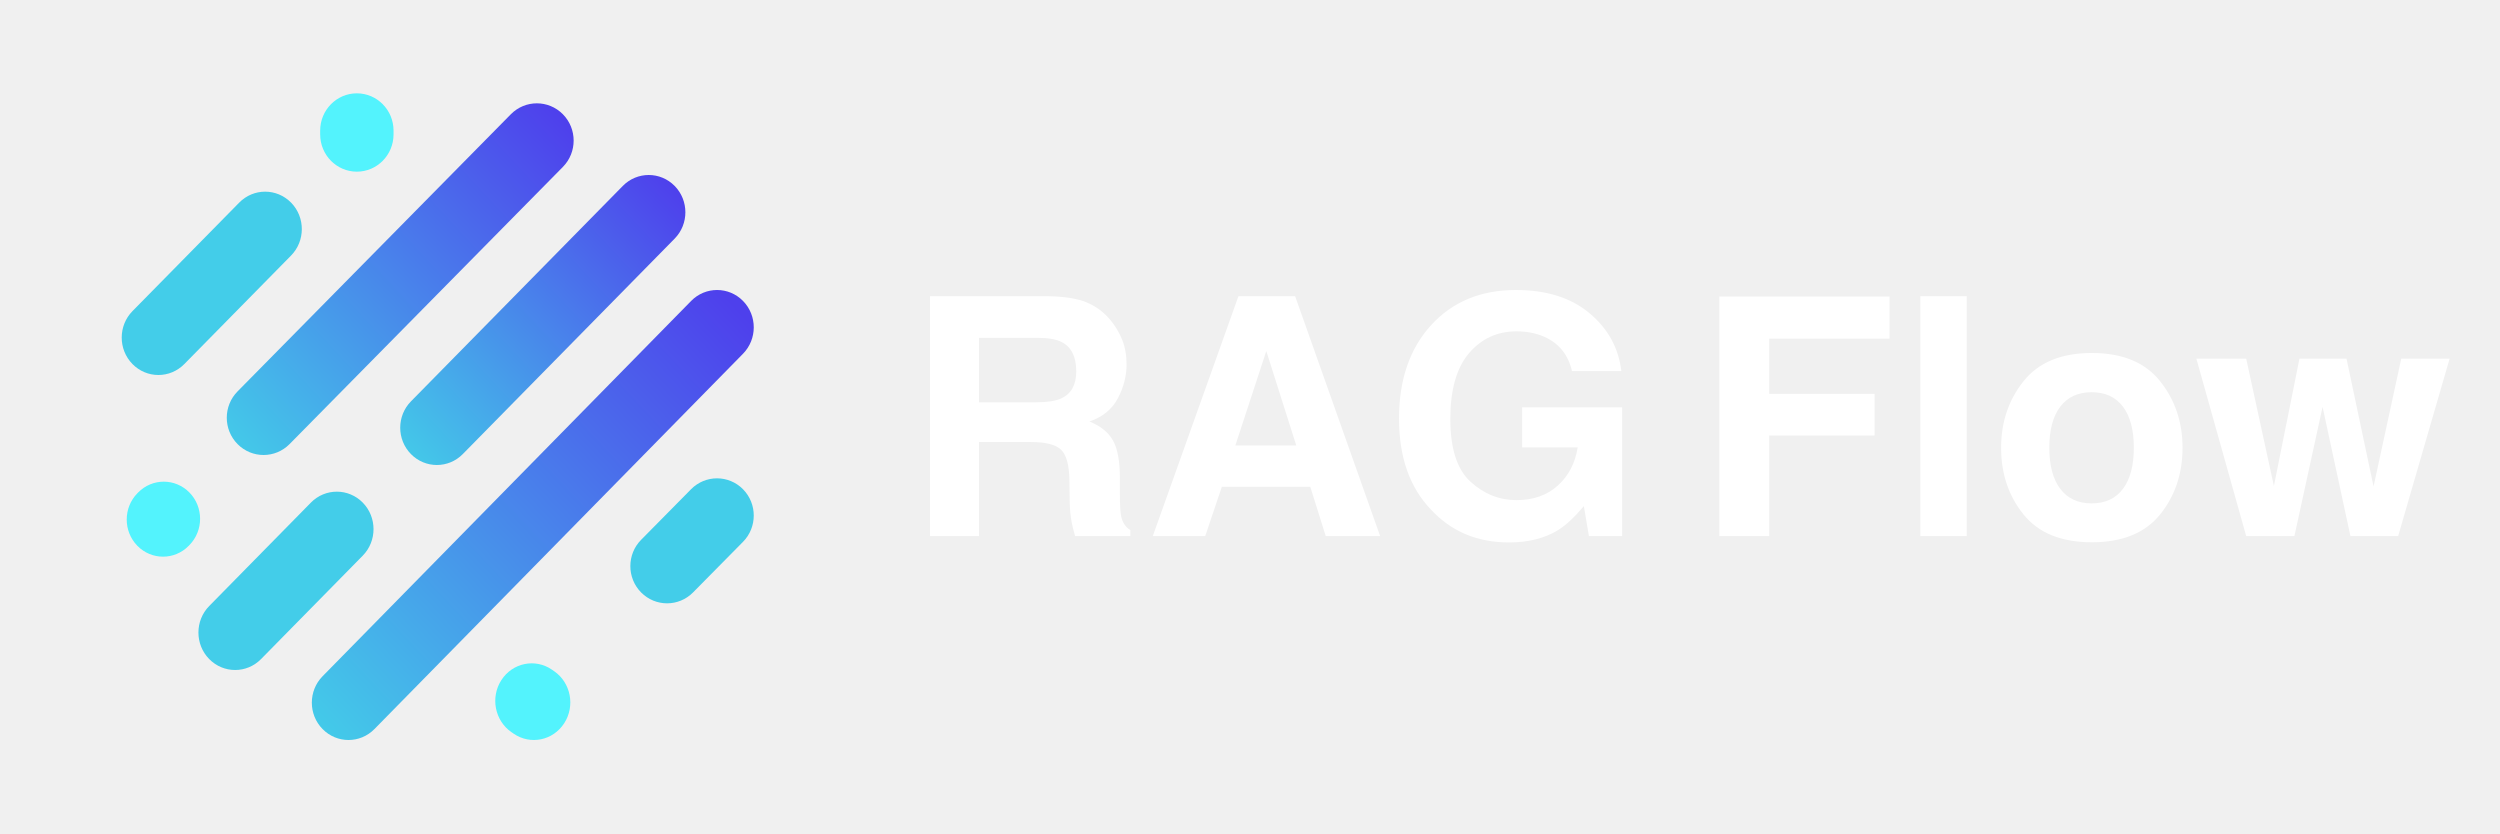
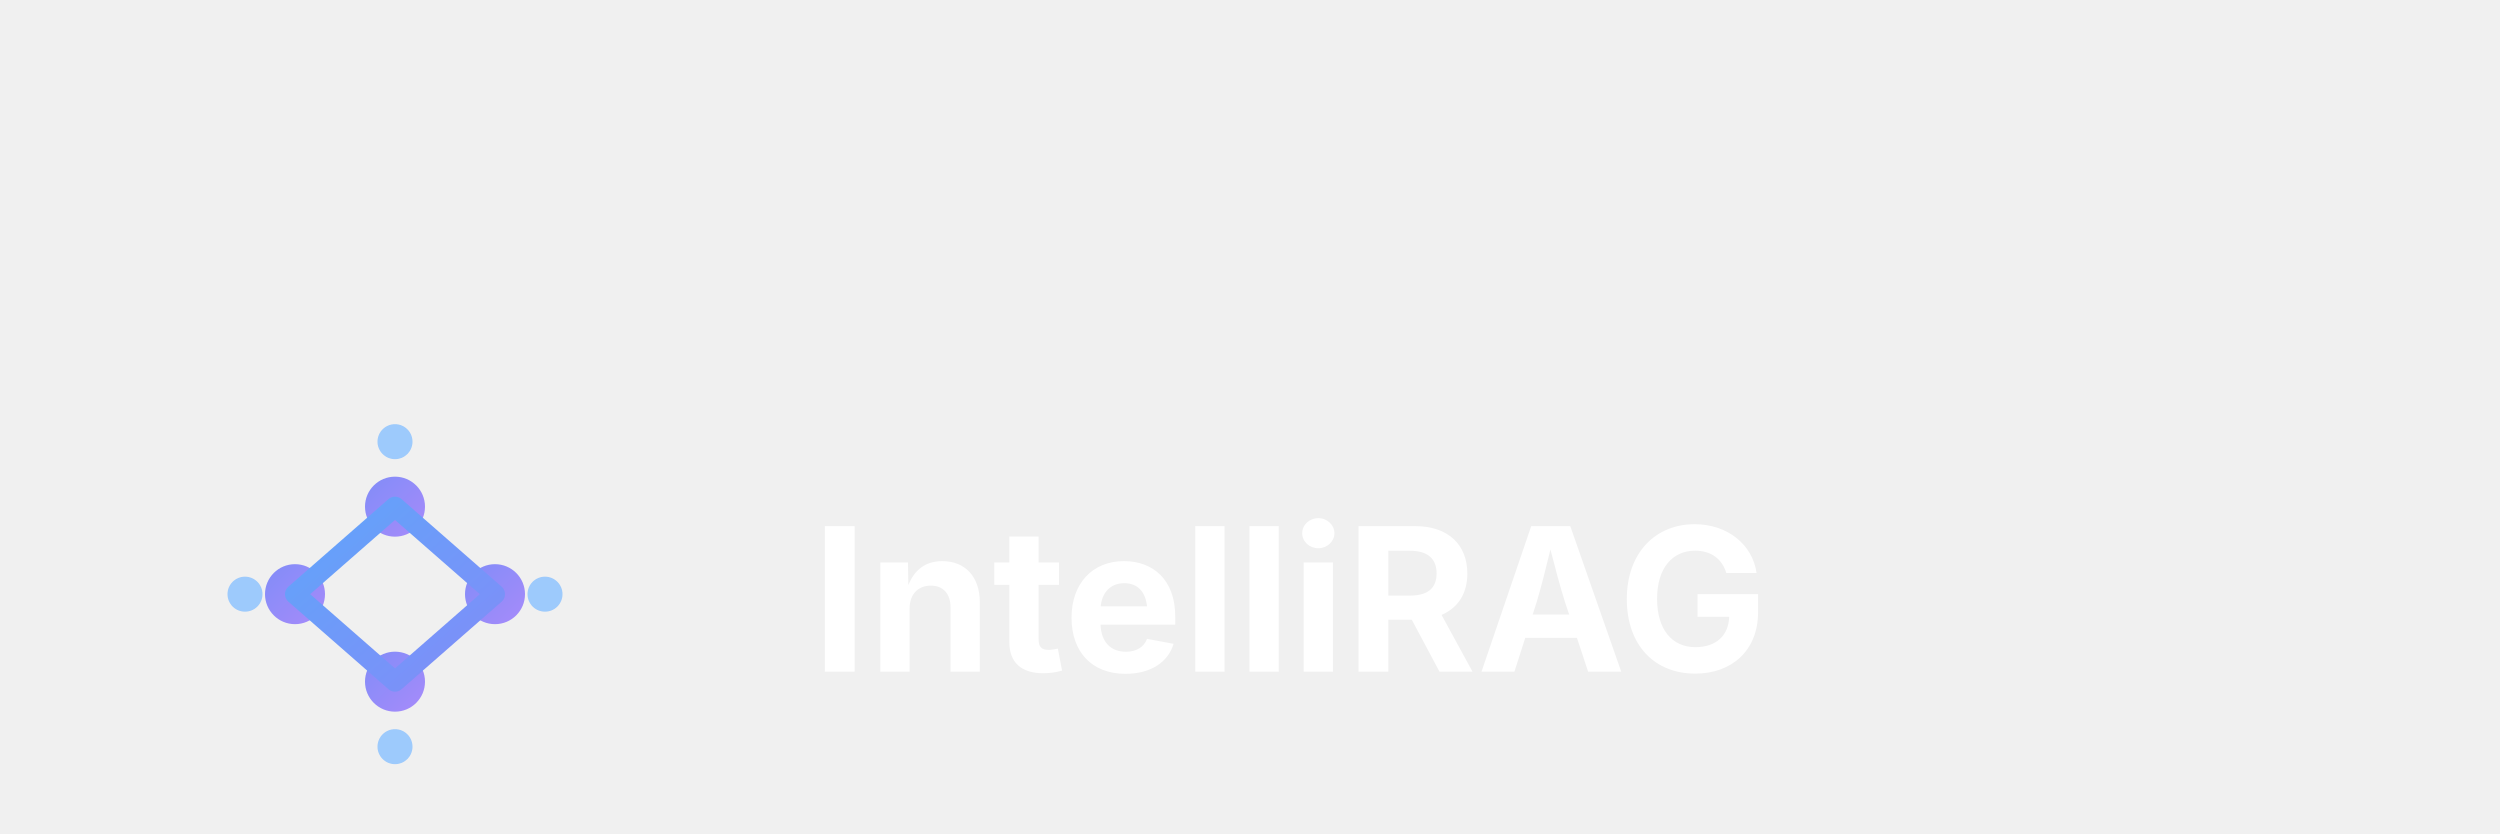
- <svg xmlns="http://www.w3.org/2000/svg" xmlns:xlink="http://www.w3.org/1999/xlink" width="1500px" height="500px" viewBox="0 0 1500 500" version="1.1">
+ <svg xmlns="http://www.w3.org/2000/svg" width="1500px" height="500px" viewBox="0 0 1500 500" version="1.1">
  <defs>
-     <rect id="path-1" x="0" y="0" width="480.282" height="480" />
-     <linearGradient x1="-19.695%" y1="78.758%" x2="78.651%" y2="-14.527%" id="linearGradient-3">
-       <stop stop-color="#43CDE9" offset="0%" />
-       <stop stop-color="#4E40EC" offset="100%" />
+     <linearGradient id="grad1-white" x1="0%" y1="0%" x2="100%" y2="100%">
+       <stop offset="0%" style="stop-color:#818CF8;stop-opacity:1" />
+       <stop offset="100%" style="stop-color:#A78BFA;stop-opacity:1" />
    </linearGradient>
-     <linearGradient x1="-19.876%" y1="78.758%" x2="78.726%" y2="-14.527%" id="linearGradient-4">
-       <stop stop-color="#43CDE9" offset="0%" />
-       <stop stop-color="#4E40EC" offset="100%" />
-     </linearGradient>
-     <linearGradient x1="-20.307%" y1="78.758%" x2="78.903%" y2="-14.527%" id="linearGradient-5">
-       <stop stop-color="#43CDE9" offset="0%" />
-       <stop stop-color="#4E40EC" offset="100%" />
+     <linearGradient id="grad2-white" x1="0%" y1="0%" x2="100%" y2="100%">
+       <stop offset="0%" style="stop-color:#60A5FA;stop-opacity:1" />
+       <stop offset="100%" style="stop-color:#818CF8;stop-opacity:1" />
    </linearGradient>
  </defs>
-   <g id="logos" stroke="none" stroke-width="1" fill="none" fill-rule="evenodd">
-     <g id="MacBook-Pro-13&quot;备份" transform="translate(-67, -41)">
-       <g id="RAG--logos" transform="translate(67, 41)">
-         <rect id="矩形" fill-opacity="0" fill="#D8D8D8" x="0" y="0" width="1500" height="500" />
-         <g id="rag-logo" transform="translate(22, 10)">
-           <mask id="mask-2" fill="white">
-             <use xlink:href="#path-1" />
-           </mask>
-           <use id="矩形" fill-opacity="0" fill="#D8D8D8" xlink:href="#path-1" />
-           <path d="M91.674,285.525 C100.186,294.225 100.185,308.33 91.674,317.029 L91.238,317.475 C82.727,326.175 68.927,326.175 60.415,317.475 C51.904,308.775 51.904,294.67 60.416,285.97 L60.851,285.525 C69.363,276.824 83.163,276.826 91.674,285.525 Z" id="路径" fill="#53F3FD" mask="url(#mask-2)" />
-           <path d="M195.696,291.612 C204.282,300.407 204.257,314.64 195.639,323.403 L134.629,385.445 C126.012,394.207 112.066,394.182 103.48,385.388 C94.894,376.593 94.919,362.36 103.536,353.597 L164.547,291.555 C173.164,282.793 187.11,282.818 195.696,291.612 Z" id="路径" fill="#43CDE9" mask="url(#mask-2)" />
-           <path d="M278.835,398.042 C285.53,387.682 299.099,384.882 309.143,391.789 L310.454,392.691 C320.497,399.598 323.211,413.596 316.516,423.958 C309.82,434.318 296.25,437.118 286.208,430.211 L284.896,429.309 C274.853,422.402 272.139,408.404 278.835,398.042 Z" id="路径" fill="#53F3FD" mask="url(#mask-2)" />
-           <path d="M423.799,283.537 C432.404,292.255 432.404,306.388 423.799,315.105 L393.829,345.462 C385.223,354.179 371.269,354.179 362.664,345.462 C354.058,336.745 354.058,322.612 362.664,313.895 L392.634,283.537 C401.239,274.821 415.193,274.821 423.799,283.537 Z" id="路径" fill="#43CDE9" mask="url(#mask-2)" />
-           <path d="M423.808,170.562 C432.401,179.313 432.401,193.5 423.808,202.25 L202.661,427.437 C194.068,436.188 180.135,436.188 171.542,427.437 C162.949,418.687 162.949,404.5 171.542,395.749 L392.689,170.562 C401.283,161.813 415.215,161.813 423.808,170.562 Z" id="路径" fill="url(#linearGradient-3)" mask="url(#mask-2)" />
-           <path d="M382.787,101.551 C391.376,110.285 391.376,124.445 382.787,133.179 L255.671,262.449 C247.083,271.184 233.158,271.184 224.57,262.449 C215.981,253.715 215.981,239.555 224.57,230.82 L351.685,101.551 C360.274,92.816 374.198,92.816 382.787,101.551 Z" id="路径" fill="url(#linearGradient-4)" mask="url(#mask-2)" />
-           <path d="M315.715,58.536 C324.339,67.259 324.349,81.411 315.736,90.146 L151.754,256.442 C143.141,265.178 129.167,265.187 120.542,256.464 C111.917,247.74 111.908,233.589 120.521,224.854 L284.502,58.557 C293.116,49.823 307.09,49.813 315.715,58.536 Z" id="路径" fill="url(#linearGradient-5)" mask="url(#mask-2)" />
-           <path d="M152.674,111.602 C161.254,120.384 161.23,134.598 152.62,143.35 L88.575,208.452 C79.965,217.204 66.03,217.18 57.449,208.397 C48.869,199.616 48.893,185.401 57.503,176.65 L121.549,111.548 C130.159,102.796 144.094,102.821 152.674,111.602 Z" id="路径" fill="#43CDE9" mask="url(#mask-2)" />
-           <path d="M192.113,46 C204.27,46 214.126,56.02 214.126,68.381 L214.126,70.619 C214.126,82.98 204.27,93 192.113,93 C179.956,93 170.1,82.98 170.1,70.619 L170.1,68.381 C170.1,56.02 179.956,46 192.113,46 Z" id="路径" fill="#53F3FD" mask="url(#mask-2)" />
-         </g>
-         <g id="RAG-Flow" transform="translate(558, 174)" fill="#FFFFFF" fill-rule="nonzero">
-           <path d="M60.485,91.211 L29.412,91.211 L29.412,147.656 L0,147.656 L0,3.711 L70.647,3.711 C80.744,3.906 88.512,5.143 93.952,7.422 C99.391,9.701 104,13.053 107.778,17.48 C110.905,21.126 113.38,25.163 115.204,29.59 C117.028,34.017 117.94,39.062 117.94,44.727 C117.94,51.562 116.214,58.285 112.762,64.893 C109.309,71.501 103.609,76.172 95.662,78.906 C102.306,81.576 107.013,85.368 109.781,90.283 C112.55,95.199 113.934,102.702 113.934,112.793 L113.934,122.461 C113.934,129.036 114.195,133.496 114.716,135.84 C115.498,139.551 117.322,142.285 120.188,144.043 L120.188,147.656 L87.063,147.656 C86.151,144.466 85.5,141.895 85.109,139.941 C84.327,135.905 83.904,131.771 83.838,127.539 L83.643,114.16 C83.513,104.98 81.835,98.861 78.611,95.801 C75.386,92.741 69.344,91.211 60.485,91.211 Z M78.757,65.039 C84.75,62.305 87.747,56.901 87.747,48.828 C87.747,40.104 84.848,34.245 79.05,31.25 C75.793,29.557 70.908,28.711 64.393,28.711 L29.412,28.711 L29.412,67.383 L63.514,67.383 C70.289,67.383 75.37,66.602 78.757,65.039 Z" id="形状" />
-           <path d="M228.162,118.066 L175.103,118.066 L165.136,147.656 L133.672,147.656 L185.07,3.711 L219.074,3.711 L270.081,147.656 L237.444,147.656 L228.162,118.066 Z M219.758,93.262 L201.779,36.621 L183.213,93.262 L219.758,93.262 Z" id="形状" />
-           <path d="M376.686,144.141 C368.739,149.023 358.968,151.465 347.372,151.465 C328.286,151.465 312.651,144.857 300.47,131.641 C287.767,118.359 281.415,100.195 281.415,77.148 C281.415,53.841 287.832,35.156 300.665,21.094 C313.498,7.031 330.468,0 351.574,0 C369.879,0 384.585,4.639 395.692,13.916 C406.798,23.193 413.166,34.766 414.795,48.633 L385.187,48.633 C382.907,38.802 377.338,31.934 368.478,28.027 C363.528,25.879 358.023,24.805 351.965,24.805 C340.369,24.805 330.842,29.183 323.384,37.939 C315.925,46.696 312.195,59.863 312.195,77.441 C312.195,95.15 316.234,107.682 324.312,115.039 C332.389,122.396 341.575,126.074 351.867,126.074 C361.964,126.074 370.237,123.161 376.686,117.334 C383.135,111.507 387.109,103.874 388.607,94.434 L355.287,94.434 L355.287,70.41 L415.283,70.41 L415.283,147.656 L395.35,147.656 L392.321,129.688 C386.523,136.523 381.311,141.341 376.686,144.141 Z" id="路径" />
-           <polygon id="路径" points="575.729 29.199 503.519 29.199 503.519 62.305 566.74 62.305 566.74 87.305 503.519 87.305 503.519 147.656 473.618 147.656 473.618 3.906 575.729 3.906" />
-           <polygon id="路径" points="594.197 3.711 622.046 3.711 622.046 147.656 594.197 147.656" />
-           <path d="M738.032,54.688 C747.021,65.951 751.516,79.264 751.516,94.629 C751.516,110.254 747.021,123.617 738.032,134.717 C729.042,145.817 715.395,151.367 697.09,151.367 C678.785,151.367 665.137,145.817 656.148,134.717 C647.158,123.617 642.663,110.254 642.663,94.629 C642.663,79.264 647.158,65.951 656.148,54.688 C665.137,43.424 678.785,37.793 697.09,37.793 C715.395,37.793 729.042,43.424 738.032,54.688 Z M696.992,61.328 C688.849,61.328 682.579,64.209 678.182,69.971 C673.785,75.732 671.586,83.952 671.586,94.629 C671.586,105.306 673.785,113.542 678.182,119.336 C682.579,125.13 688.849,128.027 696.992,128.027 C705.135,128.027 711.388,125.13 715.753,119.336 C720.118,113.542 722.3,105.306 722.3,94.629 C722.3,83.952 720.118,75.732 715.753,69.971 C711.388,64.209 705.135,61.328 696.992,61.328 Z" id="形状" />
-           <polygon id="路径" points="852.259 147.656 835.55 70.117 818.646 147.656 789.722 147.656 759.822 41.211 789.722 41.211 806.334 117.578 821.675 41.211 849.914 41.211 866.134 117.871 882.746 41.211 911.767 41.211 880.889 147.656" />
-         </g>
-       </g>
+   <g id="logo-group" transform="translate(67, 129)">
+     <rect fill-opacity="0" x="0" y="0" width="1500" height="500" />
+     <g id="icon" transform="translate(50, 100) scale(3)">
+       <circle cx="40" cy="25" r="6" fill="url(#grad1-white)" />
+       <circle cx="20" cy="42.5" r="6" fill="url(#grad1-white)" />
+       <circle cx="60" cy="42.5" r="6" fill="url(#grad1-white)" />
+       <circle cx="40" cy="60" r="6" fill="url(#grad1-white)" />
+       <path d="M40 25 L20 42.5 L40 60 L60 42.5 Z" fill="none" stroke="url(#grad2-white)" stroke-width="4" stroke-linecap="round" stroke-linejoin="round" />
+       <line x1="40" y1="25" x2="40" y2="60" stroke="url(#grad2-white)" stroke-width="4" stroke-linecap="round" />
+       <line x1="20" y1="42.5" x2="60" y2="42.5" stroke="url(#grad2-white)" stroke-width="4" stroke-linecap="round" />
+       <circle cx="40" cy="12" r="3.5" fill="#93C5FD" opacity="0.9" />
+       <circle cx="10" cy="42.5" r="3.5" fill="#93C5FD" opacity="0.9" />
+       <circle cx="70" cy="42.5" r="3.5" fill="#93C5FD" opacity="0.9" />
+       <circle cx="40" cy="73" r="3.5" fill="#93C5FD" opacity="0.9" />
+     </g>
+     <g id="text" transform="translate(420, 174)">
+       <text x="0" y="100" font-family="Inter, Arial, sans-serif" font-size="120" font-weight="700" fill="#FFFFFF">IntelliRAG</text>
    </g>
  </g>
</svg>
